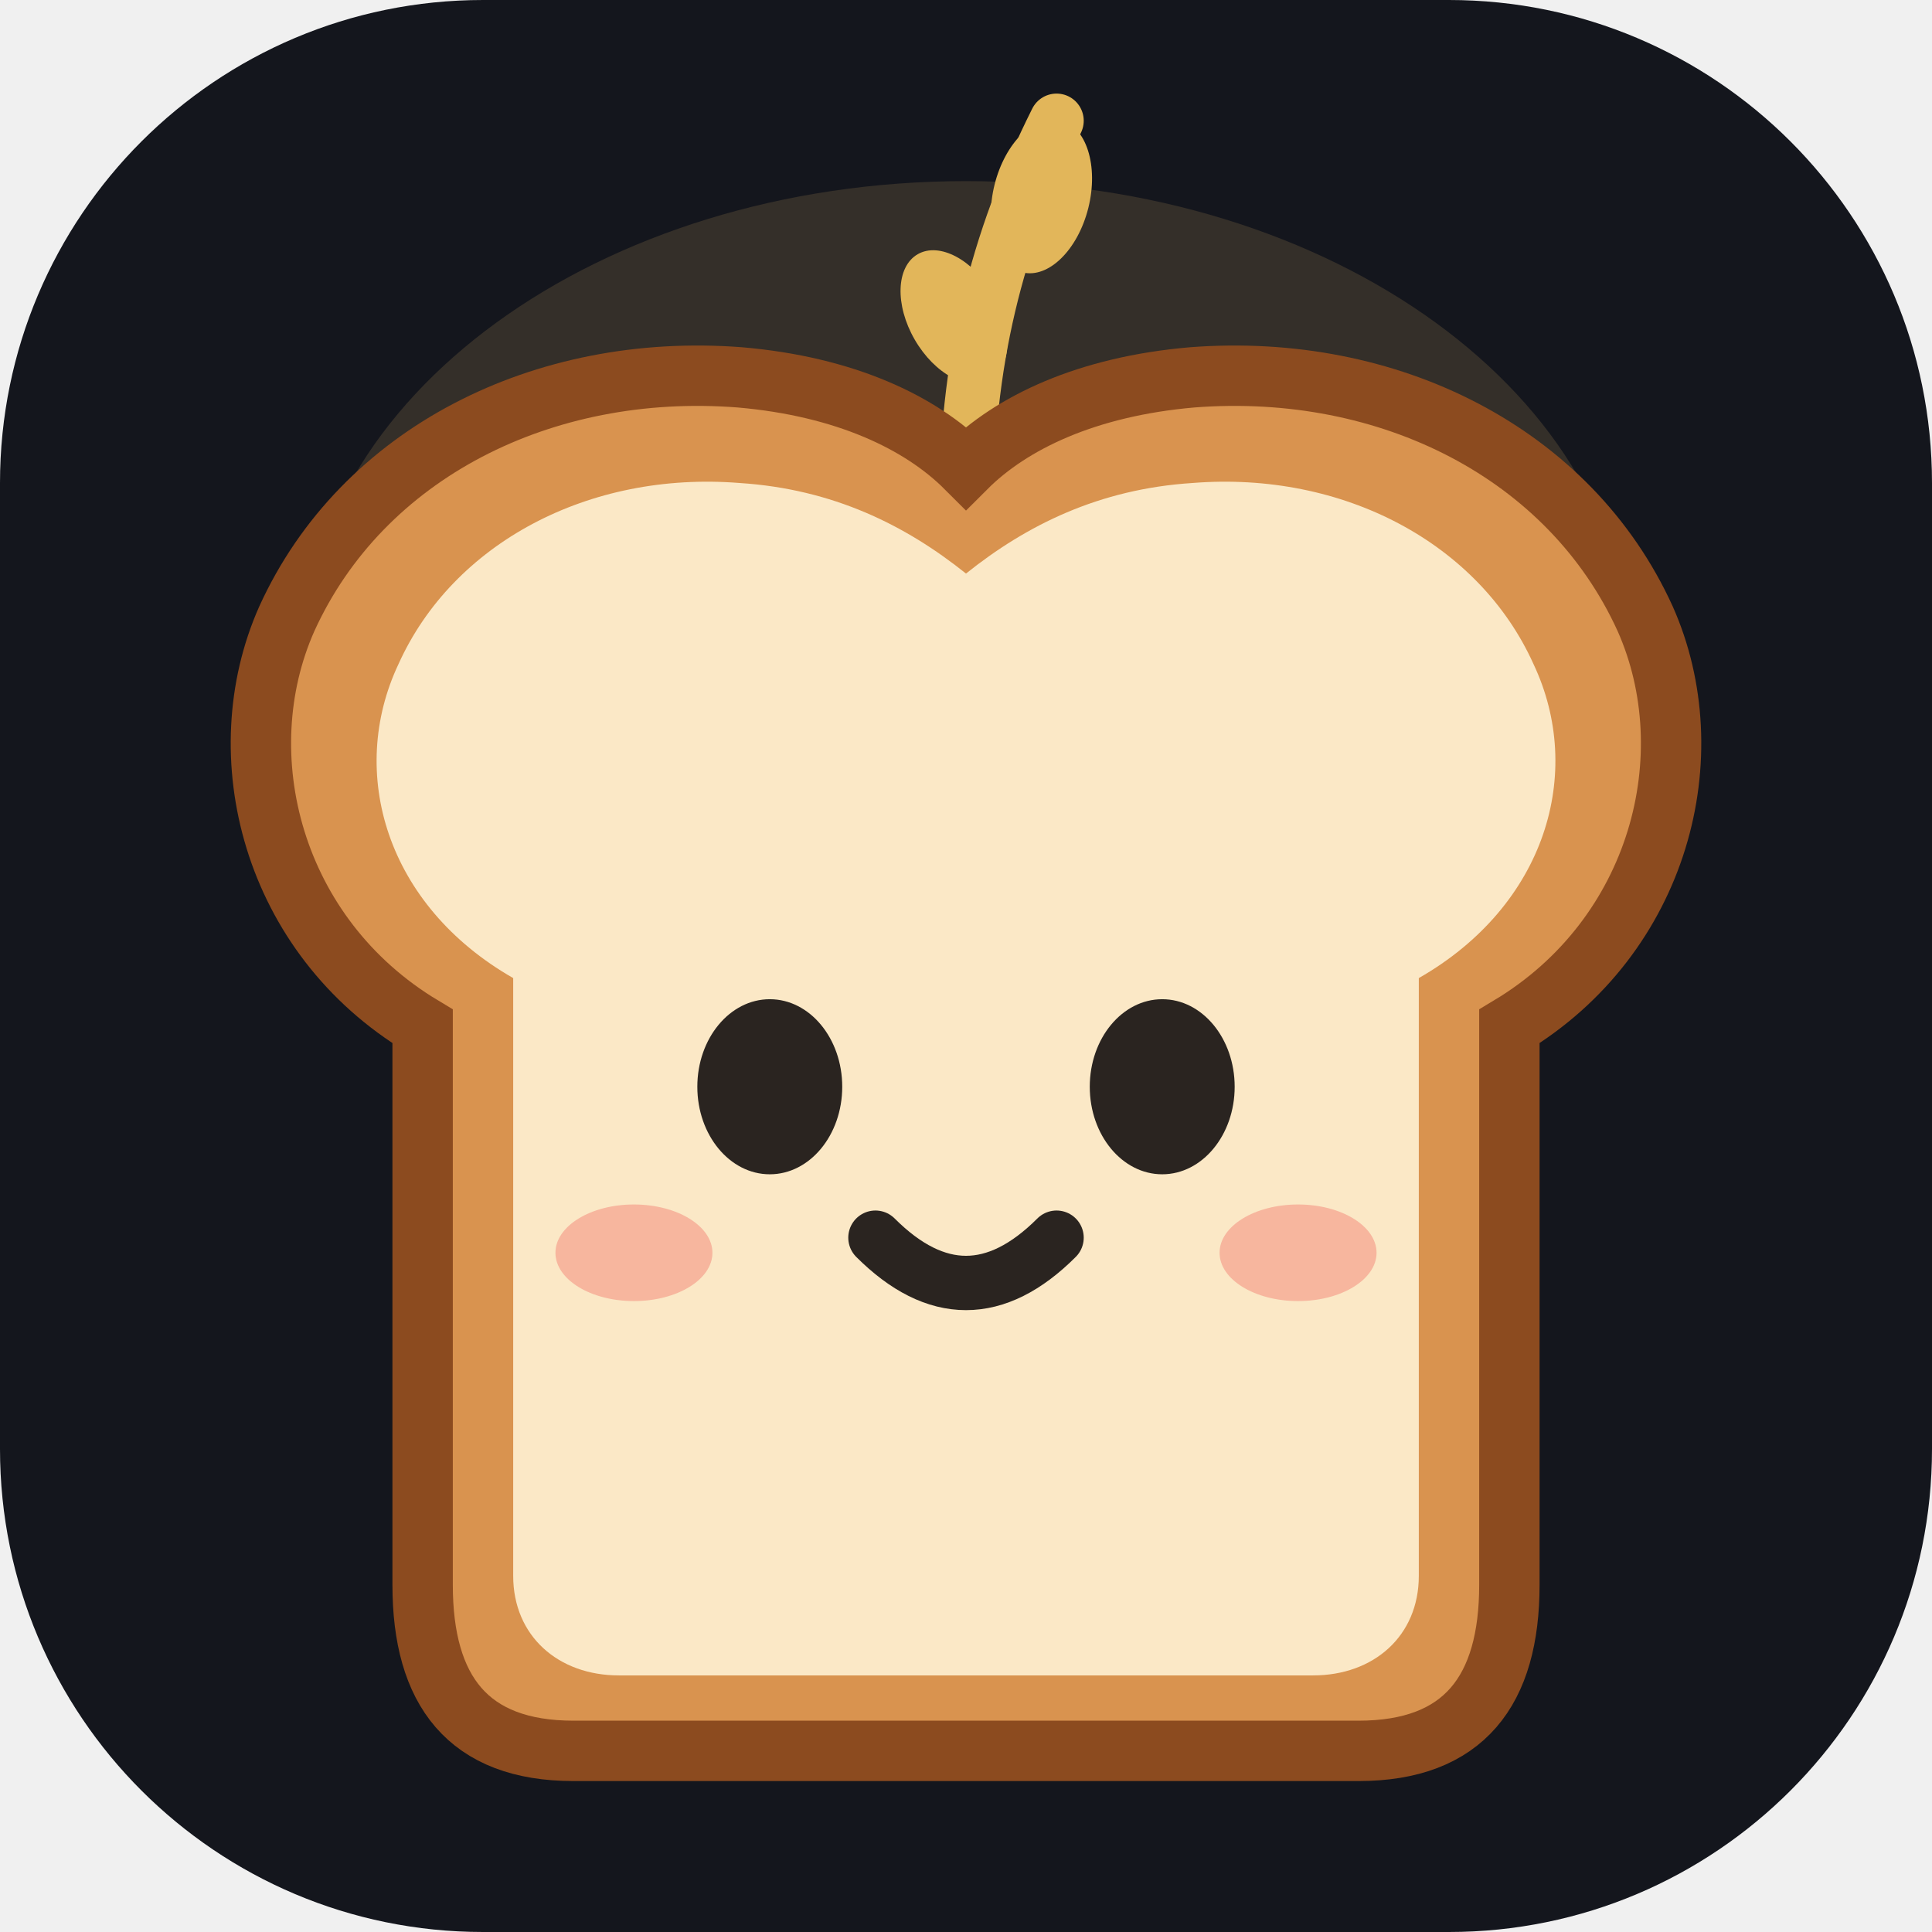
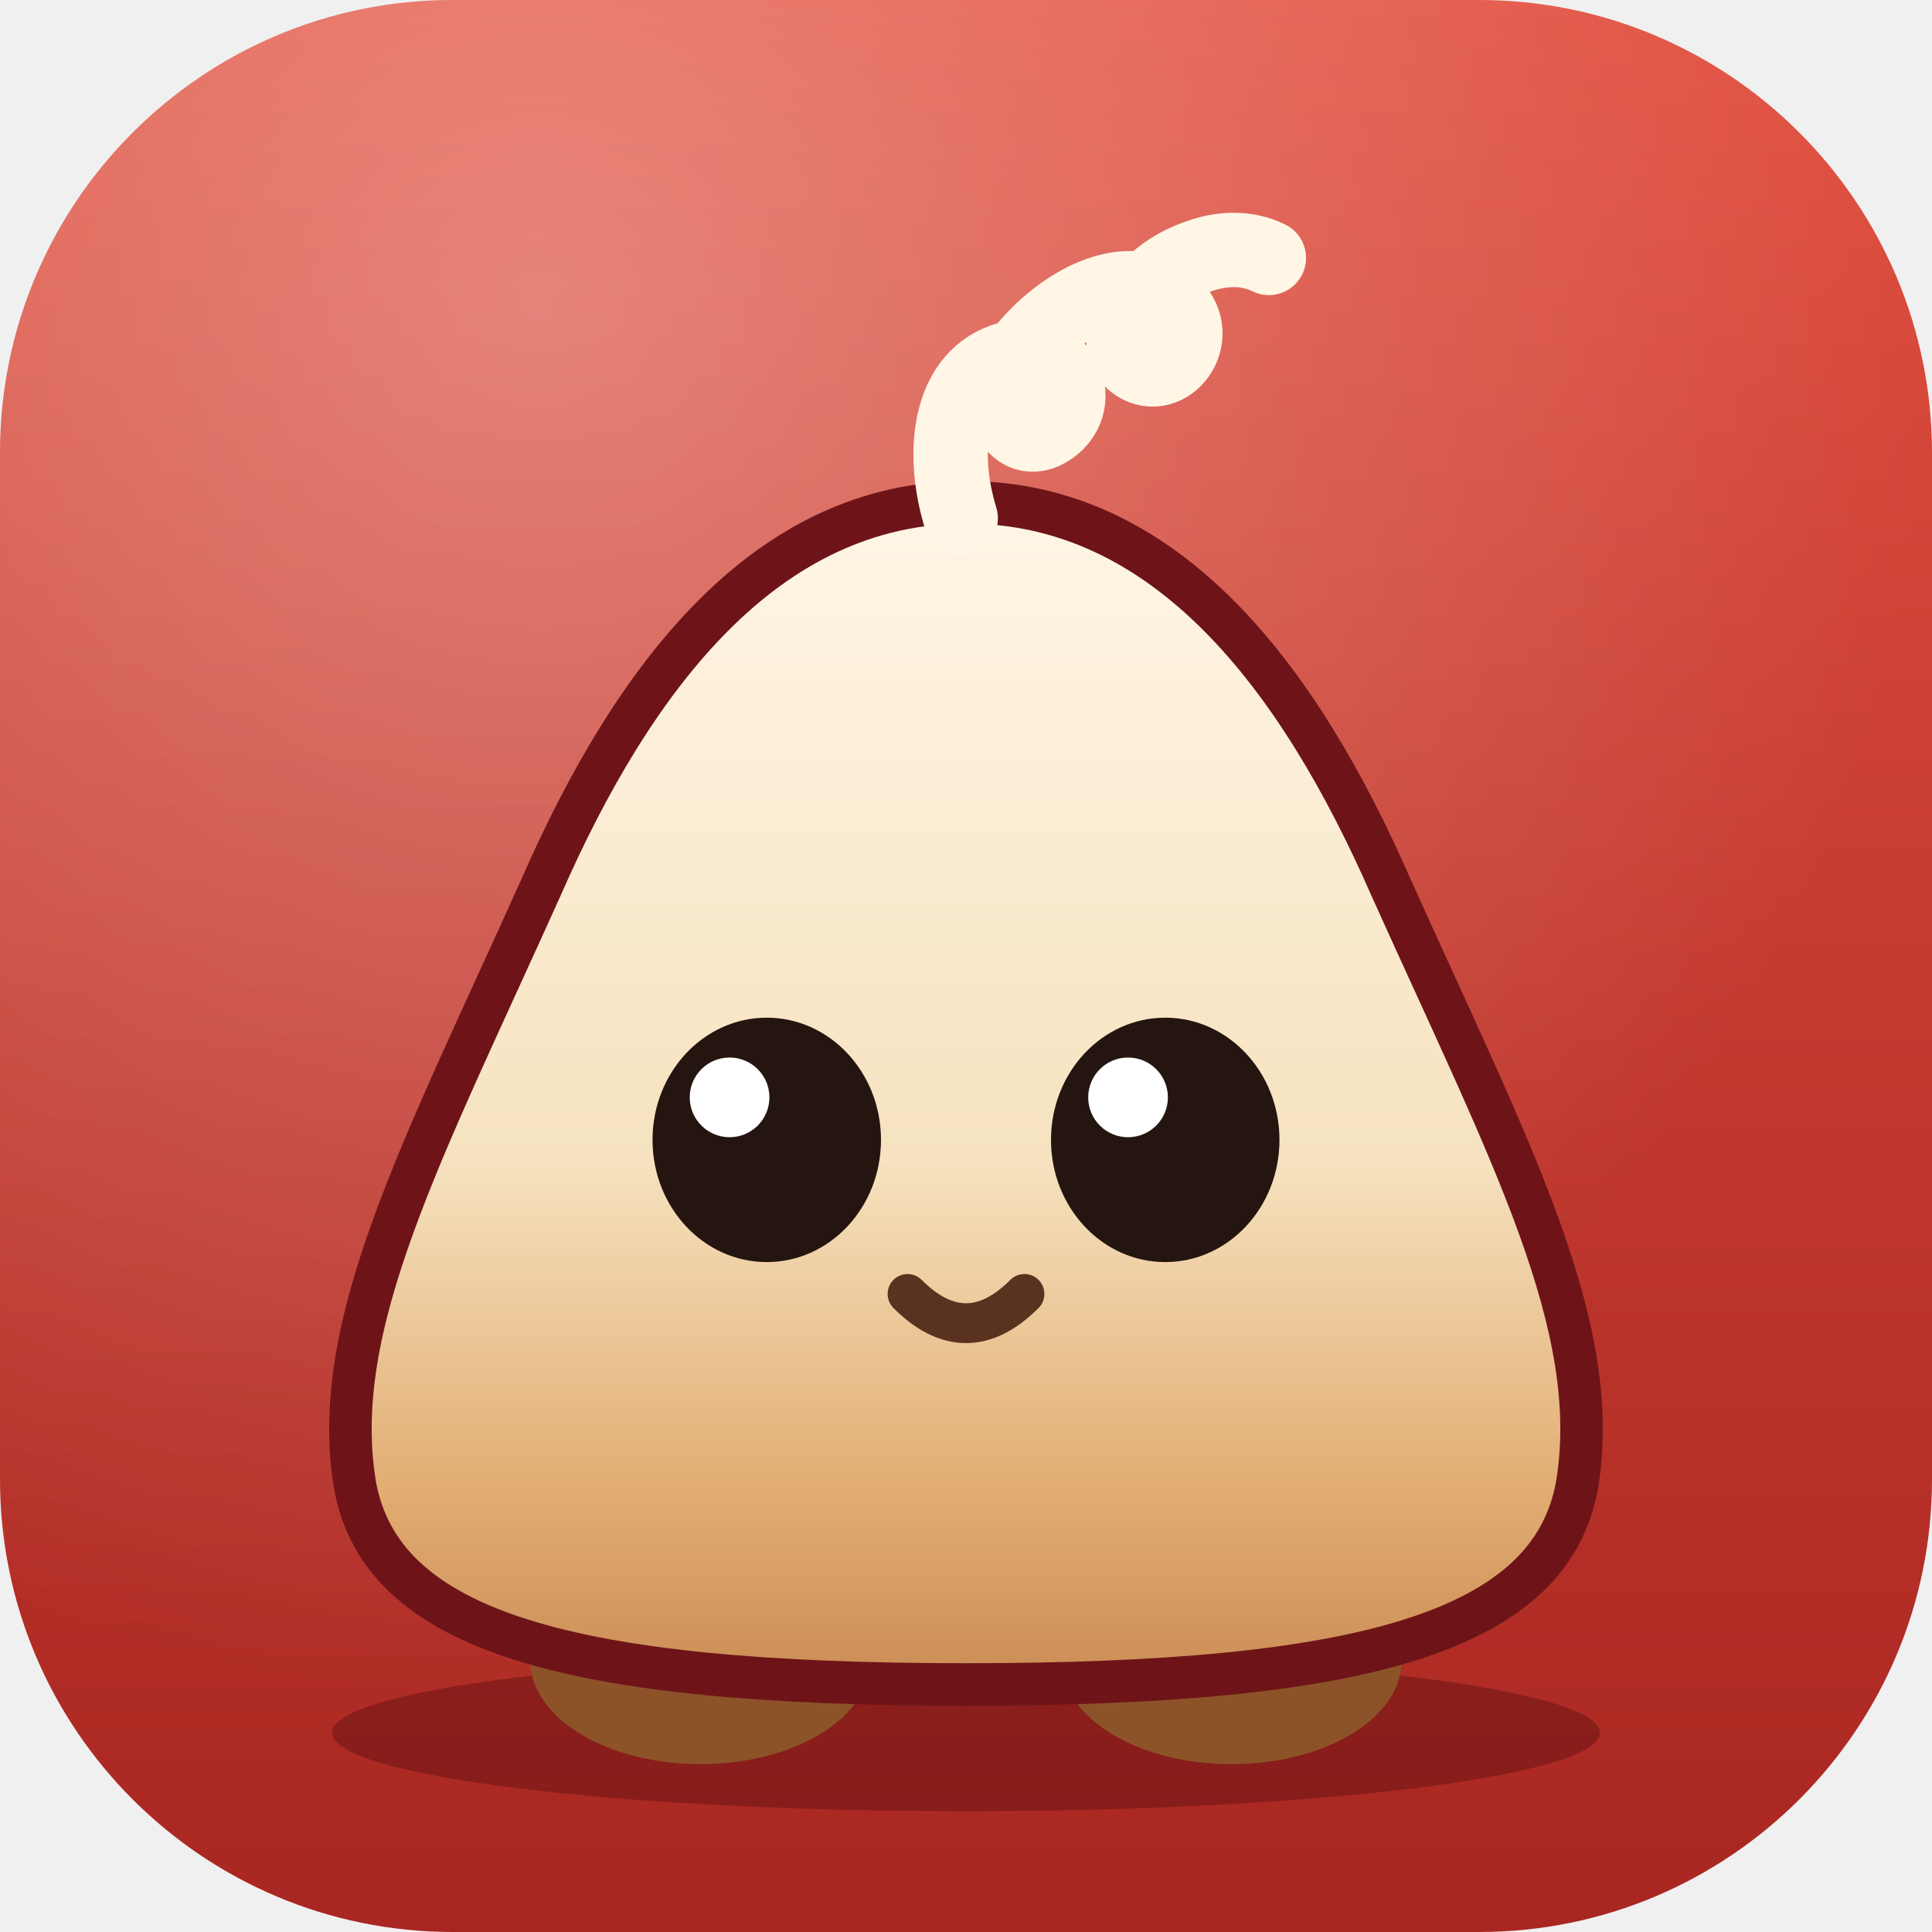
<svg xmlns="http://www.w3.org/2000/svg" viewBox="0 0 64 64">
-   <rect width="64" height="64" rx="16" fill="#14161D" />
-   <ellipse cx="32" cy="22" rx="22" ry="16" fill="#FFCB73" opacity=".14" />
-   <path d="M32 17 C32 12 33 8 35 4" fill="none" stroke="#E2B65A" stroke-width="1.8" stroke-linecap="round" />
-   <ellipse cx="34.5" cy="6.5" rx="1.6" ry="2.6" fill="#E2B65A" transform="rotate(14 34.5 6.5)" />
-   <ellipse cx="31.6" cy="10.5" rx="1.5" ry="2.4" fill="#E2B65A" transform="rotate(-30 31.6 10.5)" />
-   <path d="M19 58 C15.5 58 14 56 14 52.5 L14 34 C9 31 7.5 25 9.5 20.5 C12 15 18 12 24.5 12.5 C28 12.8 30.5 14 32 15.5 C33.5 14 36 12.8 39.5 12.5 C46 12 52 15 54.5 20.5 C56.5 25 55 31 50 34 L50 52.5 C50 56 48.5 58 45 58 Z" fill="#D9934F" stroke="#8C4B1F" stroke-width="2" />
-   <path d="M20.5 55.5 C18.5 55.5 17 54.2 17 52.2 L17 32.4 C12.8 30 11.5 25.6 13.2 22 C15 18 19.5 15.6 24.5 16 C27.6 16.2 30 17.4 32 19 C34 17.4 36.4 16.2 39.5 16 C44.5 15.6 49 18 50.8 22 C52.5 25.6 51.2 30 47 32.4 L47 52.2 C47 54.2 45.5 55.5 43.5 55.5 Z" fill="#FBE8C6" />
-   <ellipse cx="25.5" cy="36" rx="2.4" ry="2.9" fill="#2A2420" />
-   <ellipse cx="38.5" cy="36" rx="2.4" ry="2.9" fill="#2A2420" />
-   <ellipse cx="21" cy="41.5" rx="2.6" ry="1.6" fill="#EF6B62" opacity=".4" />
-   <ellipse cx="43" cy="41.5" rx="2.6" ry="1.6" fill="#EF6B62" opacity=".4" />
-   <path d="M29 41 q3 3 6 0" fill="none" stroke="#2A2420" stroke-width="1.8" stroke-linecap="round" />
+   <defs>
+     <linearGradient id="tile" x1="0" y1="0" x2="0" y2="1">
+       <stop offset="0" stop-color="#E2503F" />
+       <stop offset="1" stop-color="#A82621" />
+     </linearGradient>
+     <radialGradient id="sheen" cx="0.28" cy="0.16" r="0.72">
+       <stop offset="0" stop-color="#FFFFFF" stop-opacity="0.32" />
+       <stop offset="1" stop-color="#FFFFFF" stop-opacity="0" />
+     </radialGradient>
+     <linearGradient id="bun" x1="0" y1="14" x2="0" y2="59" gradientUnits="userSpaceOnUse">
+       <stop offset="0" stop-color="#FFF6E6" />
+       <stop offset="0.55" stop-color="#F6E2BF" />
+       <stop offset="0.82" stop-color="#E2AE74" />
+       <stop offset="1" stop-color="#C98A52" />
+     </linearGradient>
+   </defs>
+   <rect width="64" height="64" rx="15" fill="url(#tile)" />
+   <rect width="64" height="64" rx="15" fill="url(#sheen)" />
+   <ellipse cx="32" cy="57.4" rx="21" ry="2.6" fill="#5A0E10" opacity="0.45" />
+   <g transform="translate(32 36) scale(0.88) translate(-32 -36)">
+     <ellipse cx="22" cy="57.6" rx="6.4" ry="3.9" fill="#8C5328" />
+     <ellipse cx="42" cy="57.6" rx="6.4" ry="3.9" fill="#8C5328" />
+     <path d="M32 14 C39.5 14 44.5 20.5 48 28.5 C52.5 38.5 56 45 55 51 C54 56.5 47 58.5 32 58.5 C17 58.5 10 56.5 9 51 C8 45 11.5 38.5 16 28.5 C19.5 20.5 24.5 14 32 14 Z" fill="url(#bun)" stroke="#6E1418" stroke-width="1.6" />
+     <ellipse cx="24.5" cy="38" rx="4.3" ry="4.6" fill="#241510" />
+     <ellipse cx="39.5" cy="38" rx="4.3" ry="4.6" fill="#241510" />
+     <circle cx="23.1" cy="36.4" r="1.5" fill="#FFFFFF" />
+     <circle cx="38.1" cy="36.4" r="1.5" fill="#FFFFFF" />
+     <path d="M29.8 43.8 Q32 46 34.2 43.8" fill="none" stroke="#5A3220" stroke-width="1.5" stroke-linecap="round" />
+     <path d="M31.8 14.6 C31 12 31.4 9.2 33.6 8.6 C35.6 8 36.6 10.2 35.2 11.2 C33.8 12.2 32.6 10 34.4 8 C36 6.2 38.4 5.2 39.8 6.6 C41 7.8 39.6 9.6 38.4 8.8 C37.2 8 38.4 5.6 40.6 4.8 C41.6 4.4 42.6 4.4 43.4 4.8" fill="none" stroke="#FFF6E6" stroke-width="2.8" stroke-linecap="round" stroke-linejoin="round" />
+   </g>
</svg>
